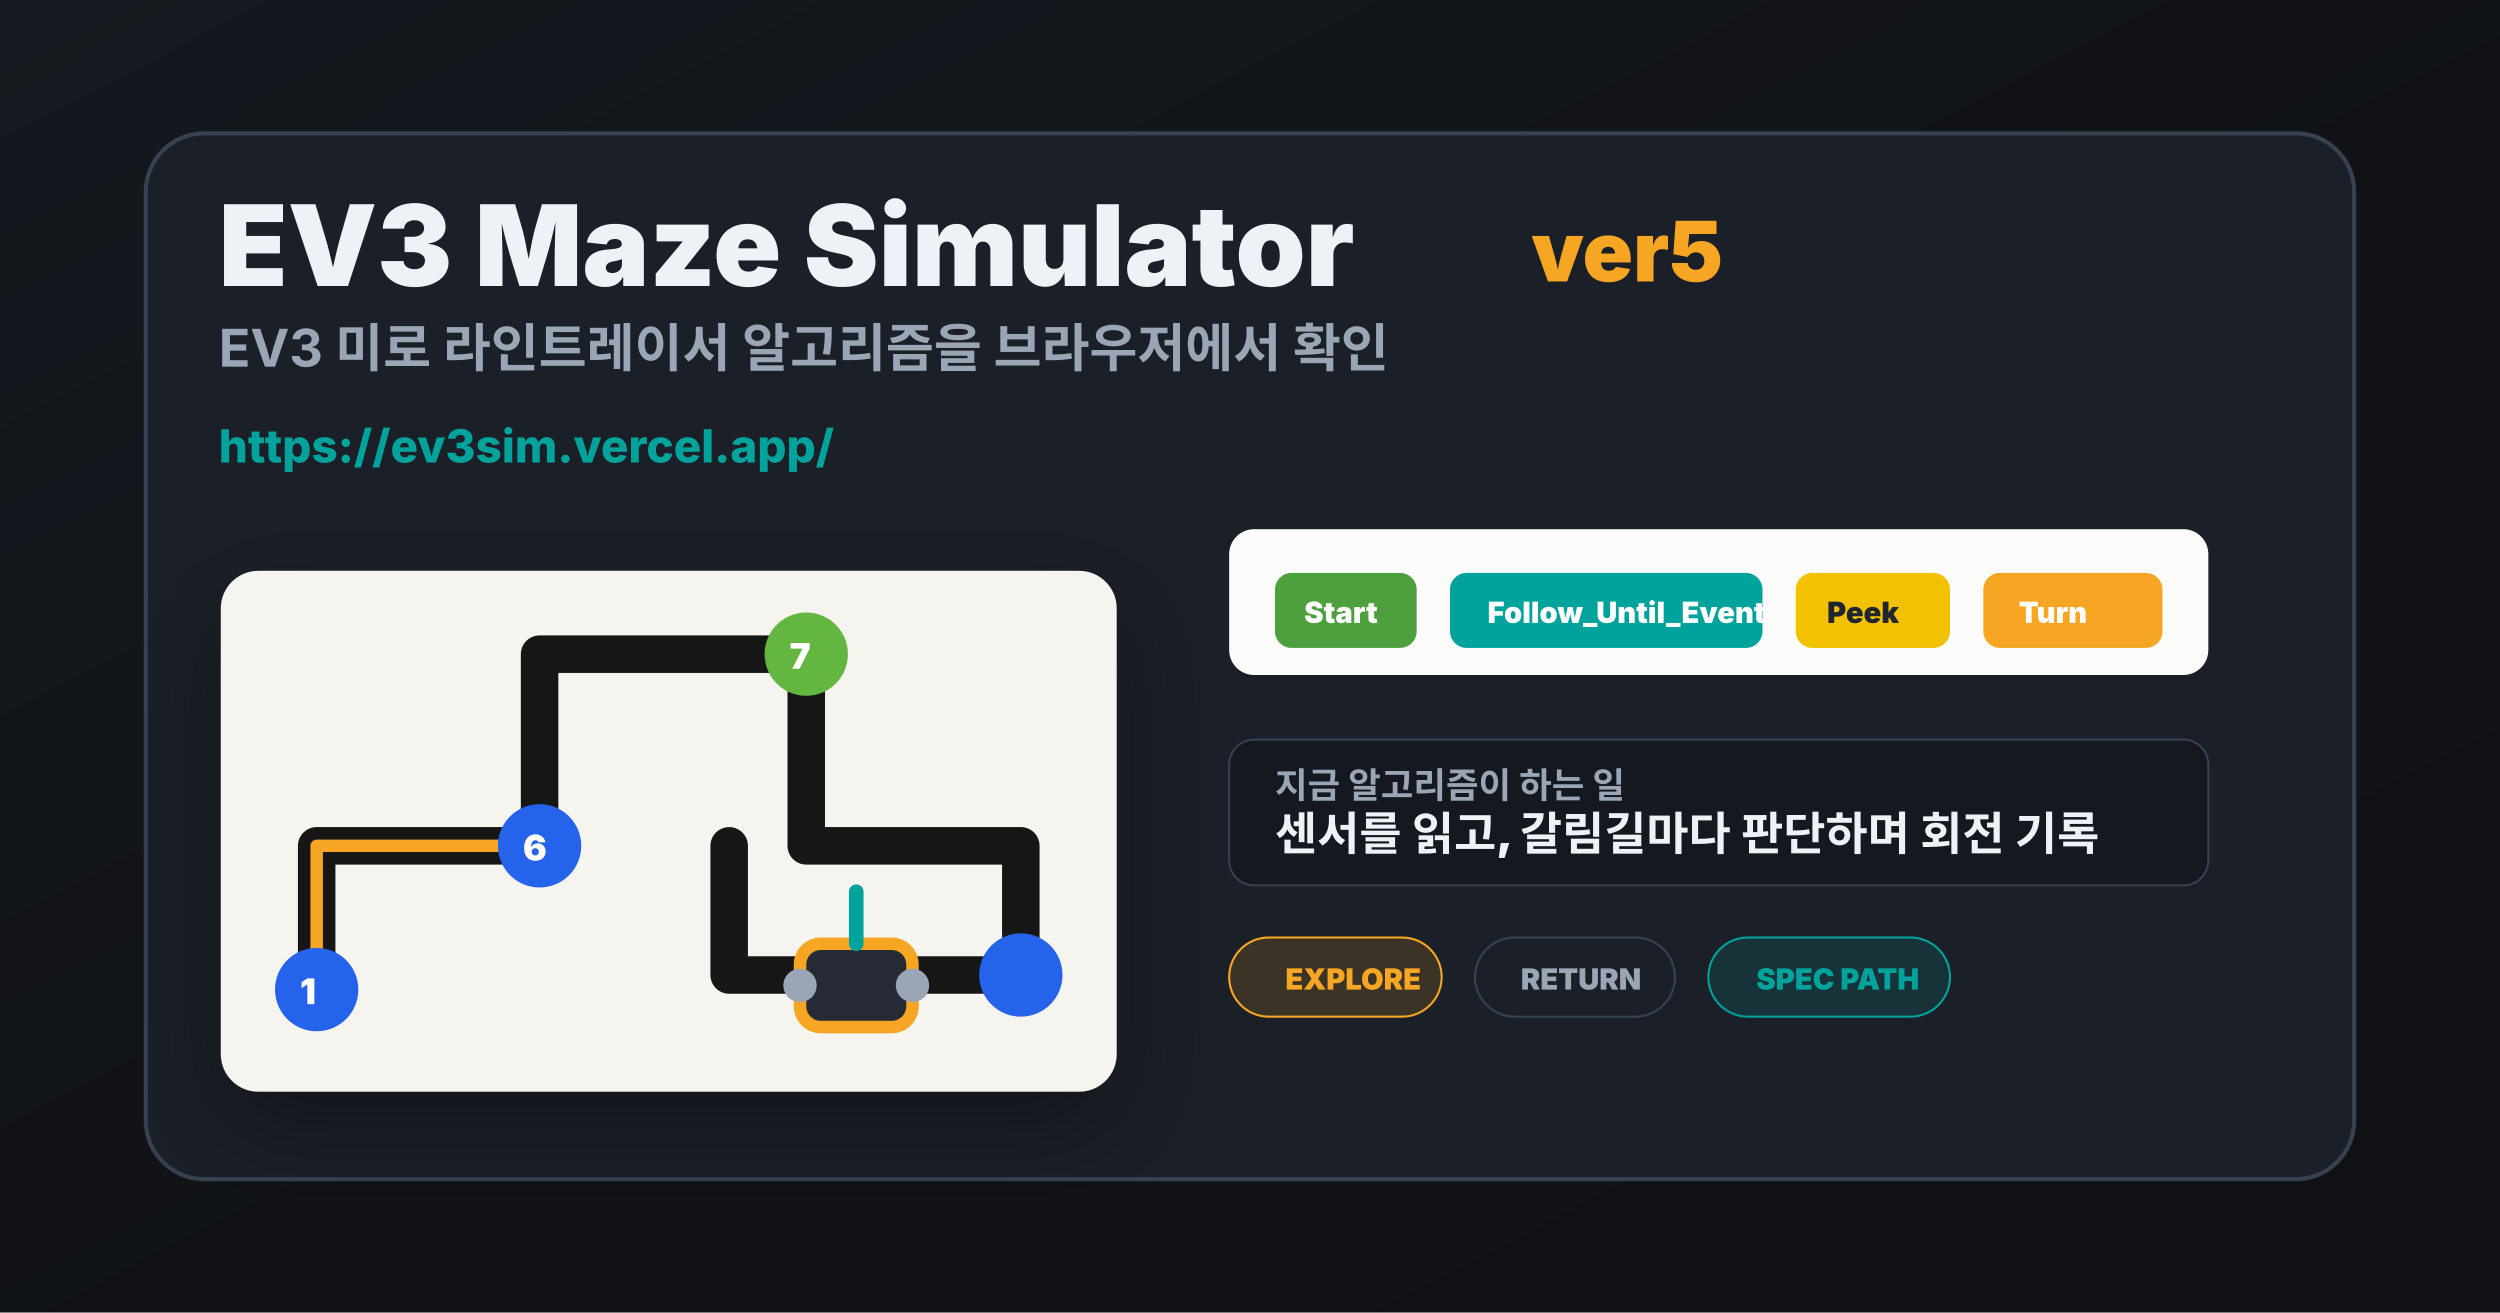
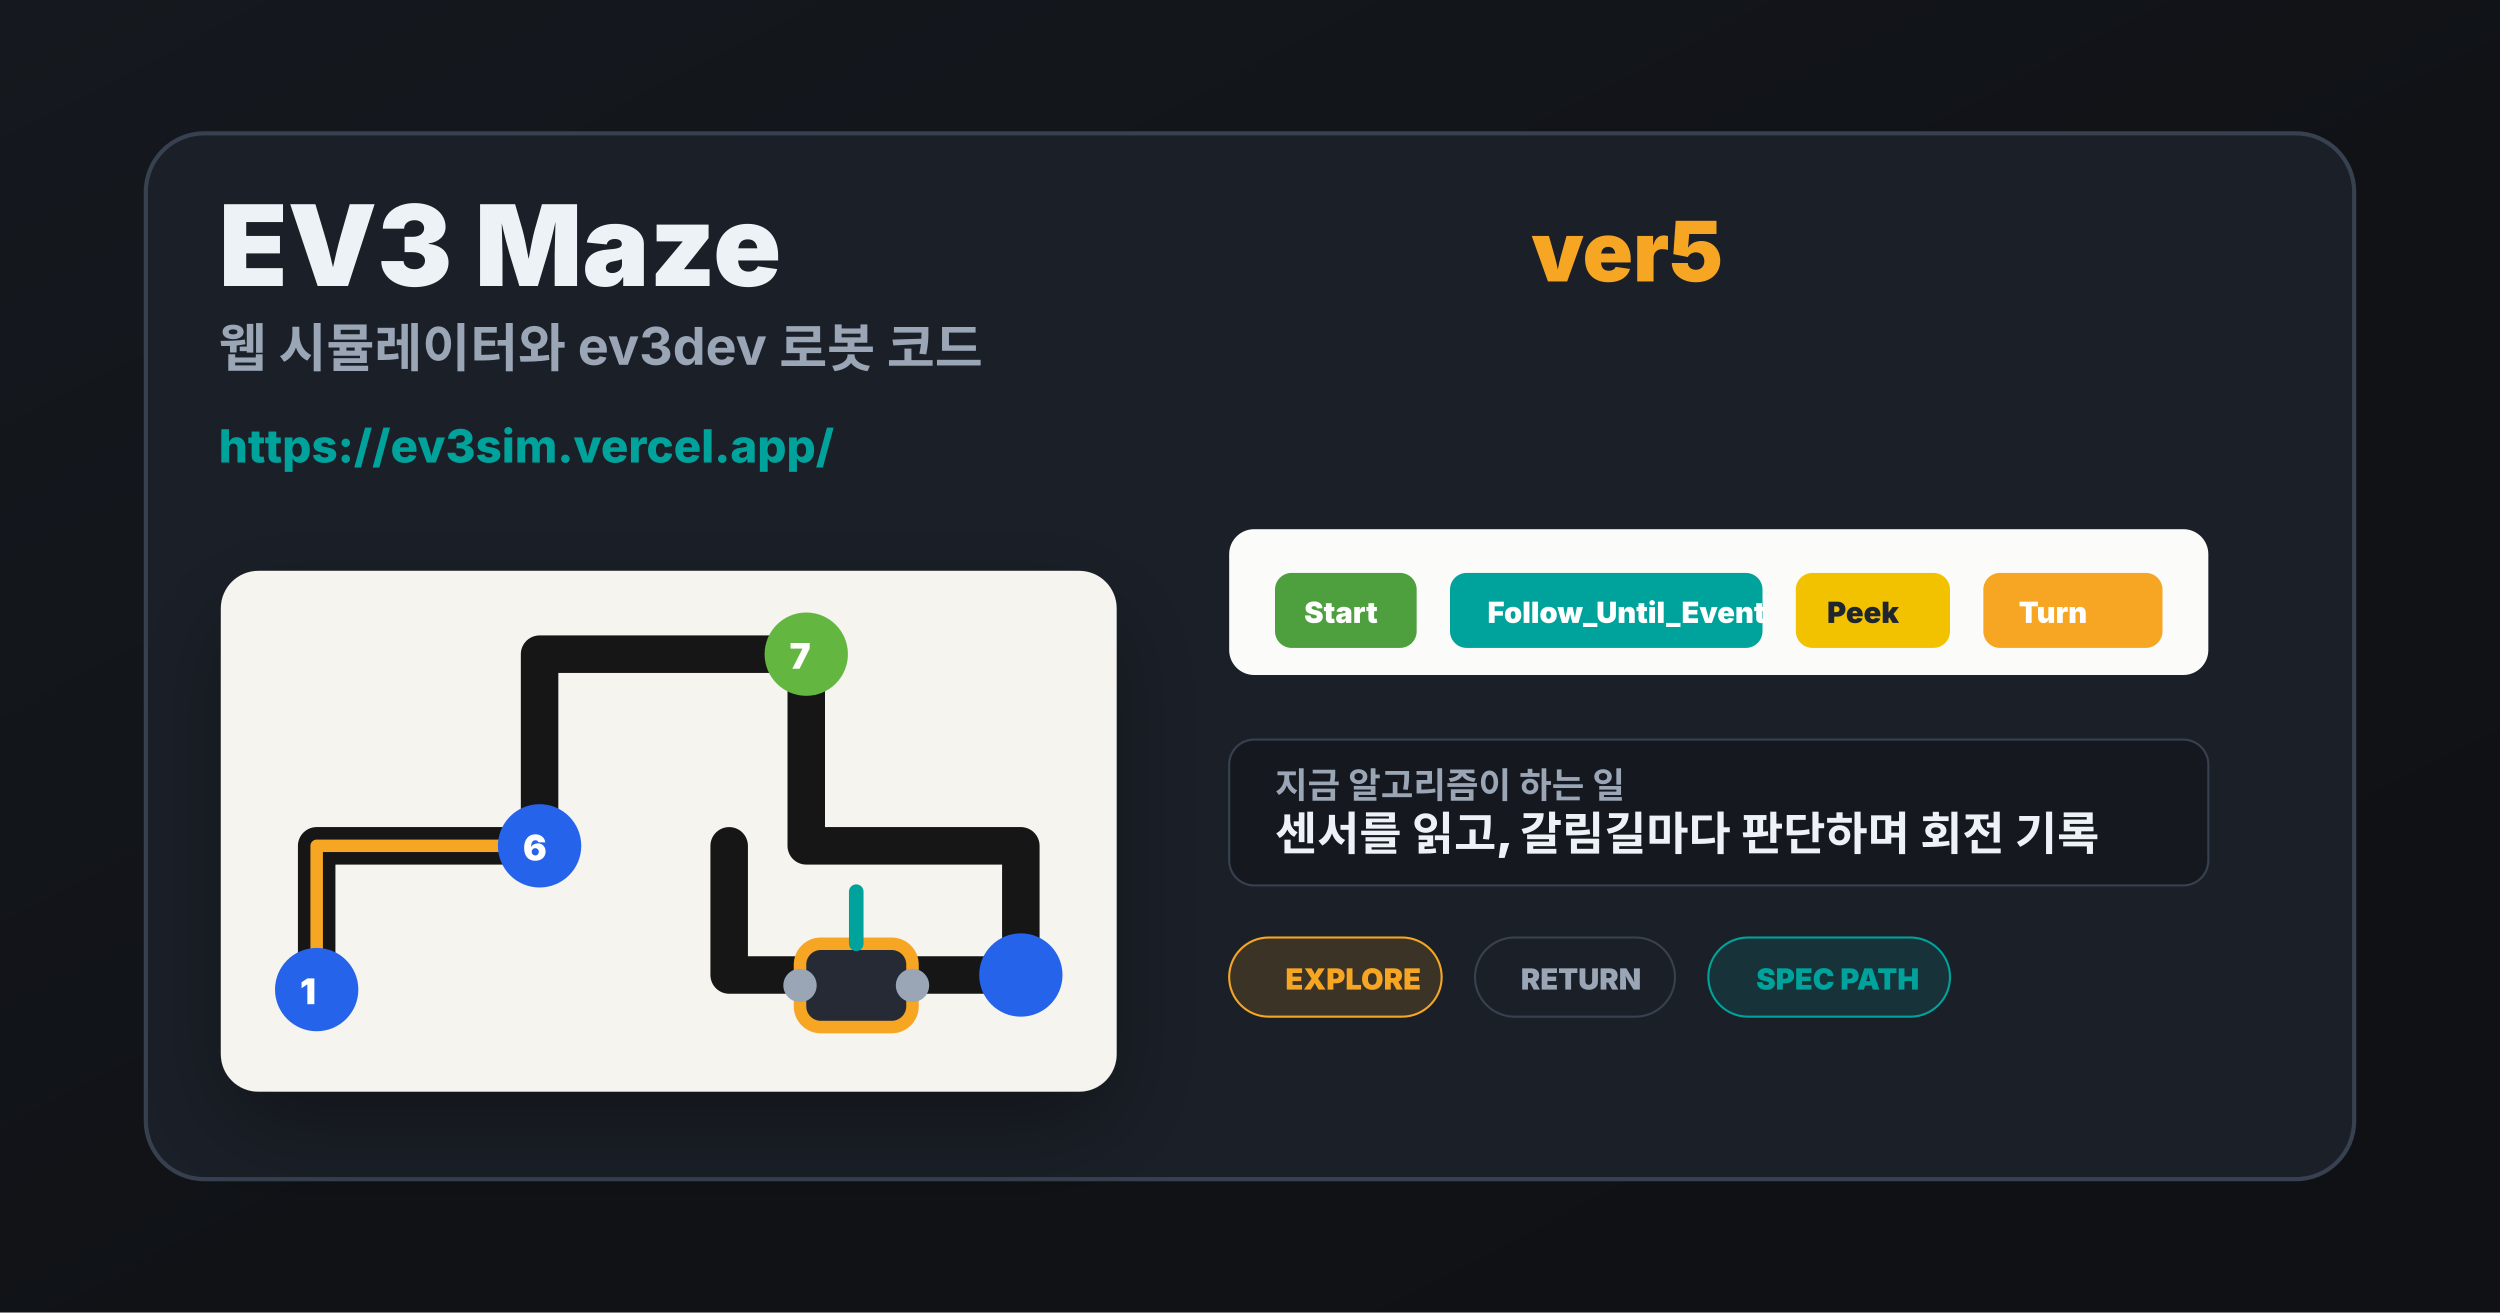
<svg xmlns="http://www.w3.org/2000/svg" width="1200" height="630" viewBox="0 0 1200 630" role="img" aria-labelledby="title desc">
  <defs>
    <linearGradient id="page" x1="0" x2="1" y1="0" y2="1">
      <stop offset="0" stop-color="#15191f" />
      <stop offset=".55" stop-color="#101216" />
      <stop offset="1" stop-color="#0f1115" />
    </linearGradient>
    <filter id="softShadow" x="-20%" y="-20%" width="140%" height="140%">
      <feDropShadow dx="0" dy="18" stdDeviation="24" flood-color="#000000" flood-opacity=".36" />
    </filter>
  </defs>
  <rect width="1200" height="630" fill="url(#page)" />
  <rect x="70" y="64" width="1060" height="502" rx="28" fill="#1b2028" stroke="#374150" stroke-width="2" />
  <g transform="translate(105 98)">
-     <text x="0" y="0" fill="#edf2f7" font-family="Inter, Arial, sans-serif" font-size="54" font-weight="900" letter-spacing="0" dominant-baseline="hanging">EV3 Maze Simulator</text>
+     <text x="0" y="0" fill="#edf2f7" font-family="Inter, Arial, sans-serif" font-size="54" font-weight="900" letter-spacing="0" dominant-baseline="hanging">EV3 Maze</text>
    <text x="630" y="8" fill="#f6a623" font-family="Inter, Arial, sans-serif" font-size="40" font-weight="900" letter-spacing="0" dominant-baseline="hanging">ver5</text>
-     <text x="0" y="78" fill="#9aa5b5" font-family="Inter, Arial, sans-serif" font-size="25" font-weight="700" letter-spacing="0">EV3 미로 라인트레이서 알고리즘을 브라우저에서 확인</text>
+     <text x="0" y="78" fill="#9aa5b5" font-family="Inter, Arial, sans-serif" font-size="25" font-weight="700" letter-spacing="0">웹 시뮬레이터와 ev3dev 로봇 코드</text>
    <text x="0" y="124" fill="#00a39c" font-family="Inter, Arial, sans-serif" font-size="22" font-weight="800" letter-spacing="0">https://ev3sim.vercel.app/</text>
  </g>
  <g transform="translate(106 274)" filter="url(#softShadow)">
    <rect x="0" y="0" width="430" height="250" rx="18" fill="#f5f4ee" />
    <path d="M46 201V132h107V40h128v92h103v62H244v-62" fill="none" stroke="#151515" stroke-width="18" stroke-linecap="round" stroke-linejoin="round" />
    <path d="M46 201V132h107" fill="none" stroke="#f6a623" stroke-width="6" stroke-linecap="round" stroke-linejoin="round" />
    <circle cx="46" cy="201" r="20" fill="#2563eb" />
    <circle cx="153" cy="132" r="20" fill="#2563eb" />
    <circle cx="281" cy="40" r="20" fill="#64b63f" />
    <circle cx="384" cy="194" r="20" fill="#2563eb" />
    <text x="38" y="208" fill="#fff" font-family="Inter, Arial, sans-serif" font-size="17" font-weight="900">1</text>
    <text x="145" y="139" fill="#fff" font-family="Inter, Arial, sans-serif" font-size="17" font-weight="900">6</text>
    <text x="273" y="47" fill="#fff" font-family="Inter, Arial, sans-serif" font-size="17" font-weight="900">7</text>
    <rect x="278" y="179" width="54" height="40" rx="10" fill="#252c36" stroke="#f6a623" stroke-width="6" />
    <circle cx="278" cy="199" r="8" fill="#9aa5b5" />
    <circle cx="332" cy="199" r="8" fill="#9aa5b5" />
    <path d="M305 179v-25" stroke="#00a39c" stroke-width="7" stroke-linecap="round" />
  </g>
  <g transform="translate(590 254)">
    <rect x="0" y="0" width="470" height="70" rx="12" fill="#fbfbf9" />
    <rect x="22" y="21" width="68" height="36" rx="8" fill="#4e9f3d" />
    <rect x="106" y="21" width="150" height="36" rx="8" fill="#00a39c" />
    <rect x="272" y="21" width="74" height="36" rx="8" fill="#f2c200" />
    <rect x="362" y="21" width="86" height="36" rx="8" fill="#f6a623" />
    <text x="36" y="45" fill="#fff" font-family="Inter, Arial, sans-serif" font-size="14" font-weight="900">Start</text>
    <text x="124" y="45" fill="#fff" font-family="Inter, Arial, sans-serif" font-size="14" font-weight="900">Follow_Until_Event</text>
    <text x="287" y="45" fill="#20262f" font-family="Inter, Arial, sans-serif" font-size="14" font-weight="900">Peek</text>
    <text x="379" y="45" fill="#fff" font-family="Inter, Arial, sans-serif" font-size="14" font-weight="900">Turn</text>
  </g>
  <g transform="translate(590 355)">
    <rect x="0" y="0" width="470" height="70" rx="12" fill="#15191f" stroke="#374150" />
    <text x="22" y="28" fill="#9aa5b5" font-family="Inter, Arial, sans-serif" font-size="17" font-weight="800">지금 알고리즘이 하는 일</text>
    <text x="22" y="53" fill="#edf2f7" font-family="Inter, Arial, sans-serif" font-size="22" font-weight="900">센서를 읽고, 갈림길마다 판단하며 회전 기록</text>
  </g>
  <g transform="translate(590 450)">
    <rect x="0" y="0" width="102" height="38" rx="19" fill="#f6a623" fill-opacity=".15" stroke="#f6a623" />
    <rect x="118" y="0" width="96" height="38" rx="19" fill="#1b2028" stroke="#374150" />
    <rect x="230" y="0" width="116" height="38" rx="19" fill="#00a39c" fill-opacity=".15" stroke="#00a39c" />
    <text x="27" y="25" fill="#f6a623" font-family="Inter, Arial, sans-serif" font-size="14" font-weight="900">EXPLORE</text>
    <text x="140" y="25" fill="#9aa5b5" font-family="Inter, Arial, sans-serif" font-size="14" font-weight="900">RETURN</text>
    <text x="253" y="25" fill="#00a39c" font-family="Inter, Arial, sans-serif" font-size="14" font-weight="900">SPEC PATH</text>
  </g>
</svg>
